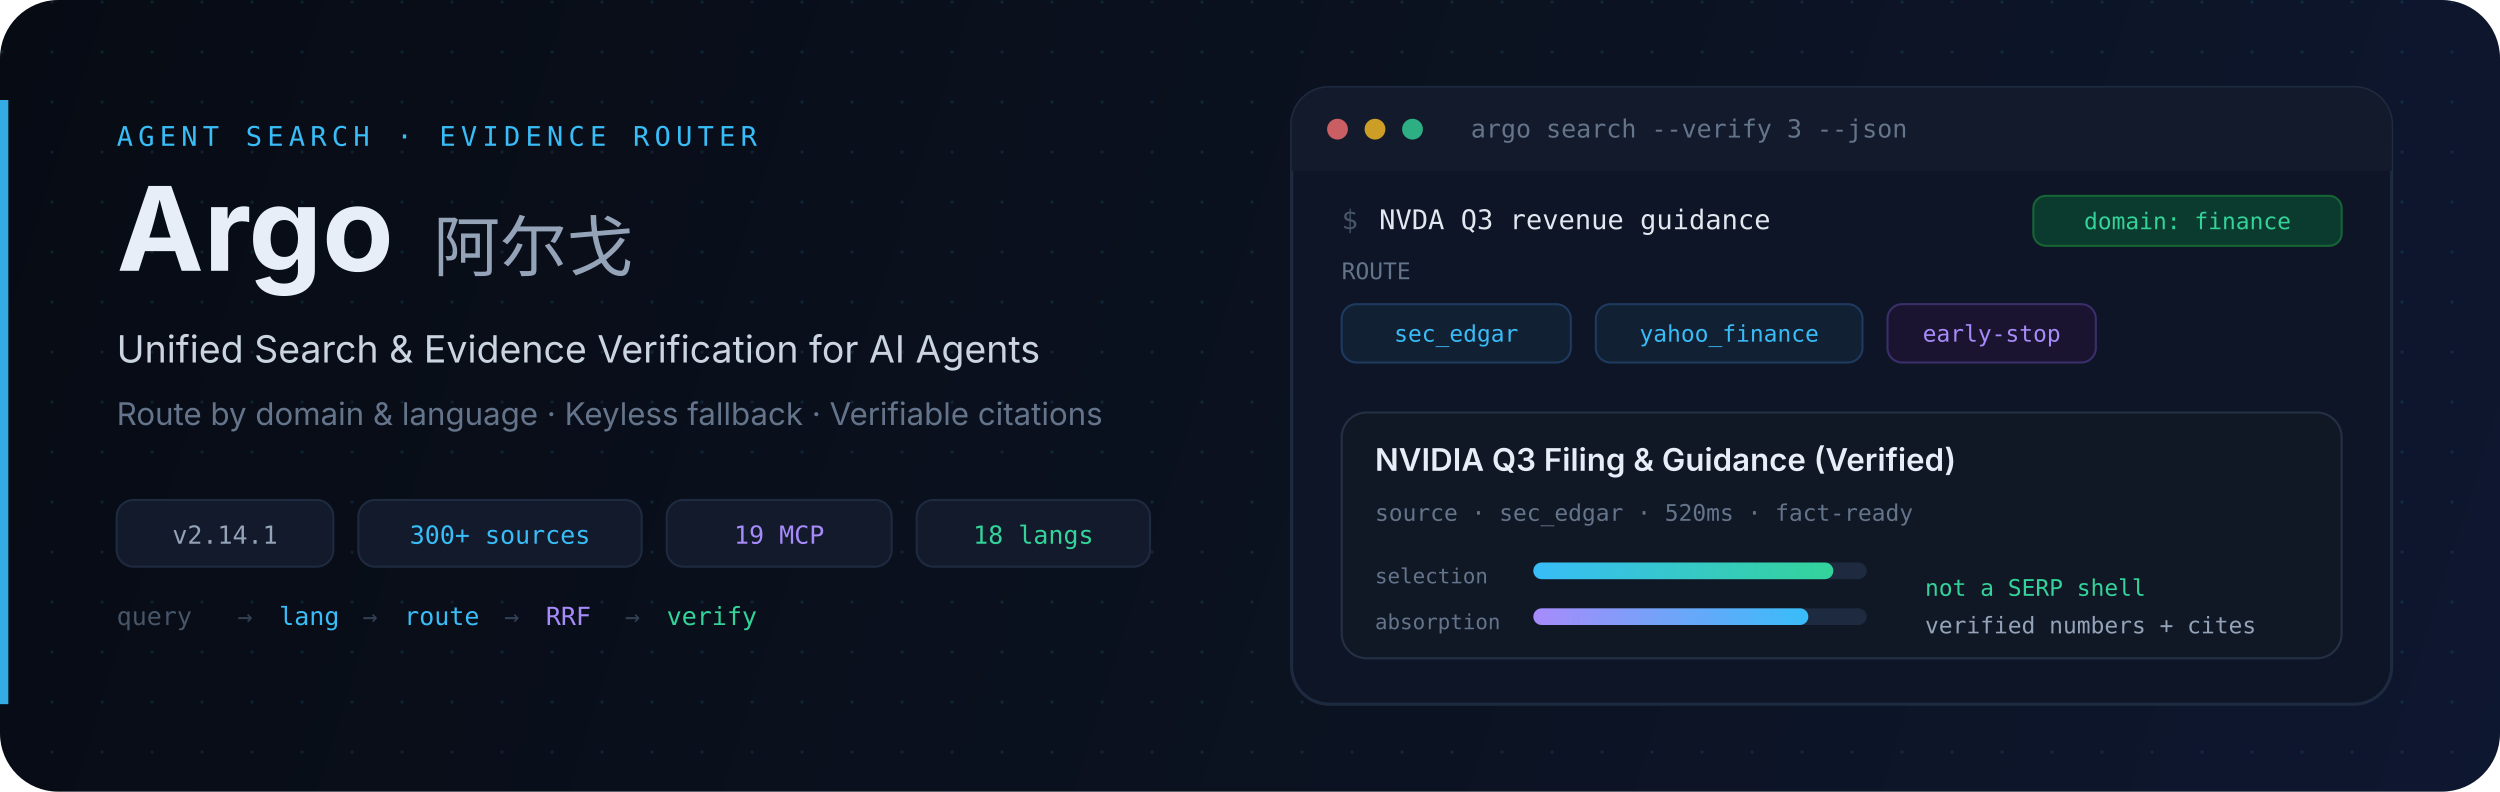
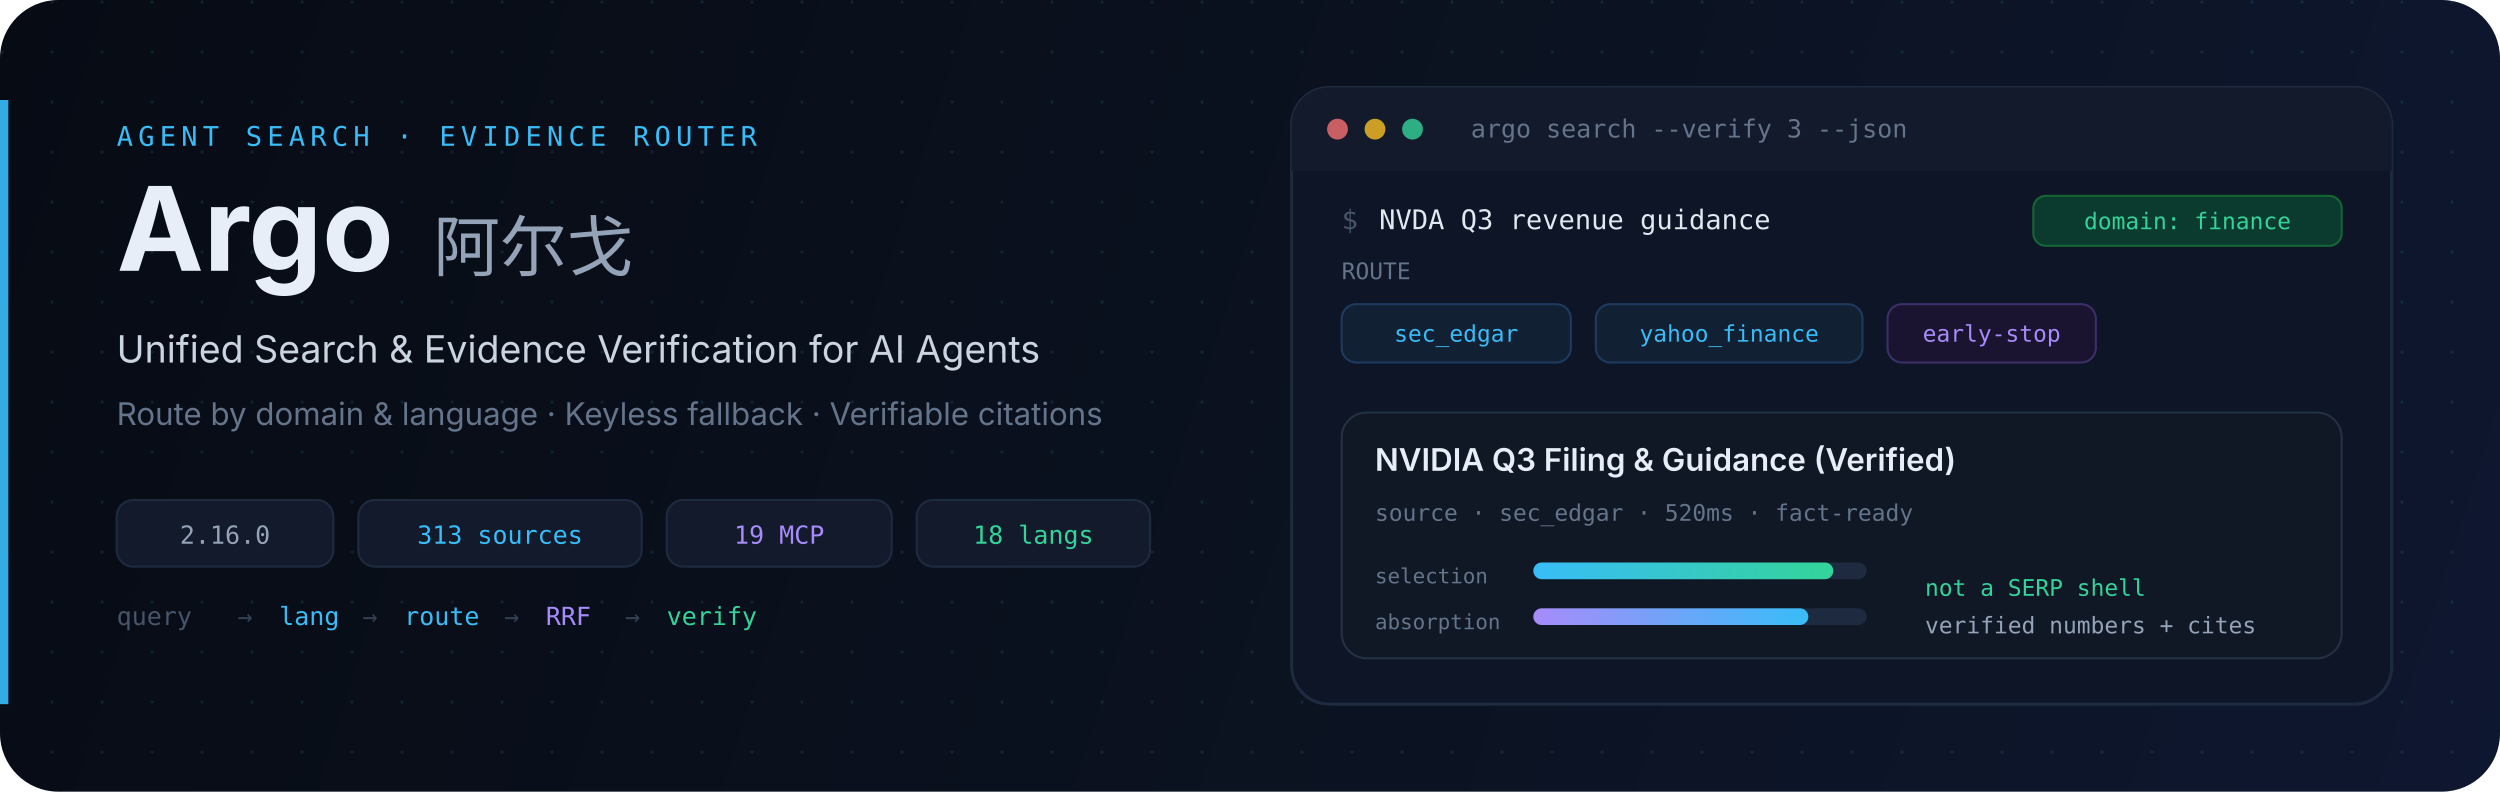
<svg xmlns="http://www.w3.org/2000/svg" width="1200" height="380" viewBox="0 0 1200 380" role="img" aria-labelledby="title desc">
  <defs>
    <linearGradient id="bg" x1="0" y1="0" x2="1200" y2="380" gradientUnits="userSpaceOnUse">
      <stop offset="0%" stop-color="#070B14" />
      <stop offset="55%" stop-color="#0B1220" />
      <stop offset="100%" stop-color="#0E1730" />
    </linearGradient>
    <linearGradient id="route" x1="0" y1="0" x2="1" y2="0">
      <stop offset="0%" stop-color="#38BDF8" stop-opacity="0.15" />
      <stop offset="50%" stop-color="#38BDF8" stop-opacity="0.85" />
      <stop offset="100%" stop-color="#A78BFA" stop-opacity="0.7" />
    </linearGradient>
    <linearGradient id="barA" x1="0" y1="0" x2="1" y2="0">
      <stop offset="0%" stop-color="#38BDF8" />
      <stop offset="100%" stop-color="#34D399" />
    </linearGradient>
    <linearGradient id="barB" x1="0" y1="0" x2="1" y2="0">
      <stop offset="0%" stop-color="#A78BFA" />
      <stop offset="100%" stop-color="#38BDF8" />
    </linearGradient>
    <pattern id="dots" width="24" height="24" patternUnits="userSpaceOnUse">
      <circle cx="1" cy="1" r="0.8" fill="#38BDF8" opacity="0.12" />
    </pattern>
  </defs>
  <rect width="1200" height="380" rx="28" fill="url(#bg)" />
  <rect width="1200" height="380" rx="28" fill="url(#dots)" />
  <rect x="0" y="48" width="4" height="290" fill="#38BDF8" opacity="0.9" />
  <g id="title-block" transform="translate(56 52)">
    <text x="0" y="18" font-family="ui-monospace, SFMono-Regular, Menlo, monospace" font-size="13" fill="#38BDF8" letter-spacing="2.5">AGENT SEARCH · EVIDENCE ROUTER</text>
    <text x="0" y="78" font-family="-apple-system, BlinkMacSystemFont, Segoe UI, PingFang SC, sans-serif" font-size="56" font-weight="700" fill="#E8EEF7">Argo</text>
    <text x="152" y="78" font-family="-apple-system, BlinkMacSystemFont, Segoe UI, PingFang SC, sans-serif" font-size="32" font-weight="500" fill="#94A3B8">阿尔戈</text>
    <text x="0" y="122" font-family="-apple-system, BlinkMacSystemFont, Segoe UI, PingFang SC, sans-serif" font-size="18" fill="#CBD5E1">Unified Search &amp; Evidence Verification for AI Agents</text>
    <text x="0" y="152" font-family="-apple-system, BlinkMacSystemFont, Segoe UI, PingFang SC, sans-serif" font-size="15" fill="#64748B">Route by domain &amp; language · Keyless fallback · Verifiable citations</text>
    <g transform="translate(0 188)">
      <rect width="104" height="32" rx="8" fill="#121A2B" stroke="#1E2A3F" />
-       <text x="52" y="21" text-anchor="middle" font-family="ui-monospace, Menlo, monospace" font-size="12" fill="#94A3B8">v2.14.1</text>
+       <text x="52" y="21" text-anchor="middle" font-family="ui-monospace, Menlo, monospace" font-size="12" fill="#94A3B8">2.16.0</text>
      <rect x="116" width="136" height="32" rx="8" fill="#121A2B" stroke="#1E2A3F" />
-       <text x="184" y="21" text-anchor="middle" font-family="ui-monospace, Menlo, monospace" font-size="12" fill="#38BDF8">300+ sources</text>
+       <text x="184" y="21" text-anchor="middle" font-family="ui-monospace, Menlo, monospace" font-size="12" fill="#38BDF8">313 sources</text>
      <rect x="264" width="108" height="32" rx="8" fill="#121A2B" stroke="#1E2A3F" />
      <text x="318" y="21" text-anchor="middle" font-family="ui-monospace, Menlo, monospace" font-size="12" fill="#A78BFA">19 MCP</text>
      <rect x="384" width="112" height="32" rx="8" fill="#121A2B" stroke="#1E2A3F" />
      <text x="440" y="21" text-anchor="middle" font-family="ui-monospace, Menlo, monospace" font-size="12" fill="#34D399">18 langs</text>
    </g>
    <g transform="translate(0 248)" font-family="ui-monospace, Menlo, monospace" font-size="12">
      <text x="0" y="0" fill="#475569">query</text>
      <text x="58" y="0" fill="#334155">→</text>
      <text x="78" y="0" fill="#38BDF8">lang</text>
      <text x="118" y="0" fill="#334155">→</text>
      <text x="138" y="0" fill="#38BDF8">route</text>
      <text x="186" y="0" fill="#334155">→</text>
      <text x="206" y="0" fill="#A78BFA">RRF</text>
      <text x="244" y="0" fill="#334155">→</text>
      <text x="264" y="0" fill="#34D399">verify</text>
    </g>
  </g>
  <g id="project-proof" transform="translate(620 42)">
    <rect width="528" height="296" rx="18" fill="#0D1526" stroke="#1E2A3F" stroke-width="1.5" />
    <rect width="528" height="40" rx="18" fill="#121A2B" />
    <rect y="22" width="528" height="18" fill="#121A2B" />
    <circle cx="22" cy="20" r="5" fill="#F87171" opacity="0.8" />
    <circle cx="40" cy="20" r="5" fill="#FBBF24" opacity="0.8" />
    <circle cx="58" cy="20" r="5" fill="#34D399" opacity="0.8" />
    <text x="86" y="24" font-family="ui-monospace, Menlo, monospace" font-size="12" fill="#64748B">argo search --verify 3 --json</text>
    <text x="24" y="68" font-family="ui-monospace, Menlo, monospace" font-size="13" fill="#475569">$</text>
    <text x="42" y="68" font-family="ui-monospace, Menlo, monospace" font-size="13" fill="#E2E8F0">NVDA Q3 revenue guidance</text>
    <rect x="356" y="52" width="148" height="24" rx="6" fill="#0B3B2E" stroke="#166534" />
    <text x="430" y="68" text-anchor="middle" font-family="ui-monospace, Menlo, monospace" font-size="11" fill="#34D399">domain: finance</text>
    <g transform="translate(24 92)">
      <text x="0" y="0" font-family="ui-monospace, Menlo, monospace" font-size="11" fill="#64748B">ROUTE</text>
      <rect x="0" y="12" width="110" height="28" rx="7" fill="#122033" stroke="#1E3A5F" />
      <text x="55" y="30" text-anchor="middle" font-family="ui-monospace, Menlo, monospace" font-size="11" fill="#38BDF8">sec_edgar</text>
      <rect x="122" y="12" width="128" height="28" rx="7" fill="#122033" stroke="#1E3A5F" />
      <text x="186" y="30" text-anchor="middle" font-family="ui-monospace, Menlo, monospace" font-size="11" fill="#38BDF8">yahoo_finance</text>
      <rect x="262" y="12" width="100" height="28" rx="7" fill="#1A1430" stroke="#3B2F6B" />
      <text x="312" y="30" text-anchor="middle" font-family="ui-monospace, Menlo, monospace" font-size="11" fill="#A78BFA">early-stop</text>
      <path d="M 110 26 L 122 26" stroke="url(#route)" stroke-width="2" />
      <path d="M 250 26 L 262 26" stroke="url(#route)" stroke-width="2" />
    </g>
    <g transform="translate(24 156)">
      <rect width="480" height="118" rx="12" fill="#101826" stroke="#243044" />
      <text x="16" y="28" font-family="-apple-system, BlinkMacSystemFont, Segoe UI, PingFang SC, sans-serif" font-size="15" font-weight="600" fill="#E8EEF7">NVIDIA Q3 Filing &amp; Guidance (Verified)</text>
      <text x="16" y="52" font-family="ui-monospace, Menlo, monospace" font-size="11" fill="#64748B">source · sec_edgar · 520ms · fact-ready</text>
      <text x="16" y="82" font-family="ui-monospace, Menlo, monospace" font-size="10" fill="#64748B">selection</text>
      <rect x="92" y="72" width="160" height="8" rx="4" fill="#1E2A3F" />
      <rect x="92" y="72" width="144" height="8" rx="4" fill="url(#barA)" />
      <text x="16" y="104" font-family="ui-monospace, Menlo, monospace" font-size="10" fill="#64748B">absorption</text>
      <rect x="92" y="94" width="160" height="8" rx="4" fill="#1E2A3F" />
      <rect x="92" y="94" width="132" height="8" rx="4" fill="url(#barB)" />
      <text x="280" y="88" font-family="ui-monospace, Menlo, monospace" font-size="11" fill="#34D399">not a SERP shell</text>
      <text x="280" y="106" font-family="ui-monospace, Menlo, monospace" font-size="11" fill="#94A3B8">verified numbers + cites</text>
    </g>
  </g>
</svg>
